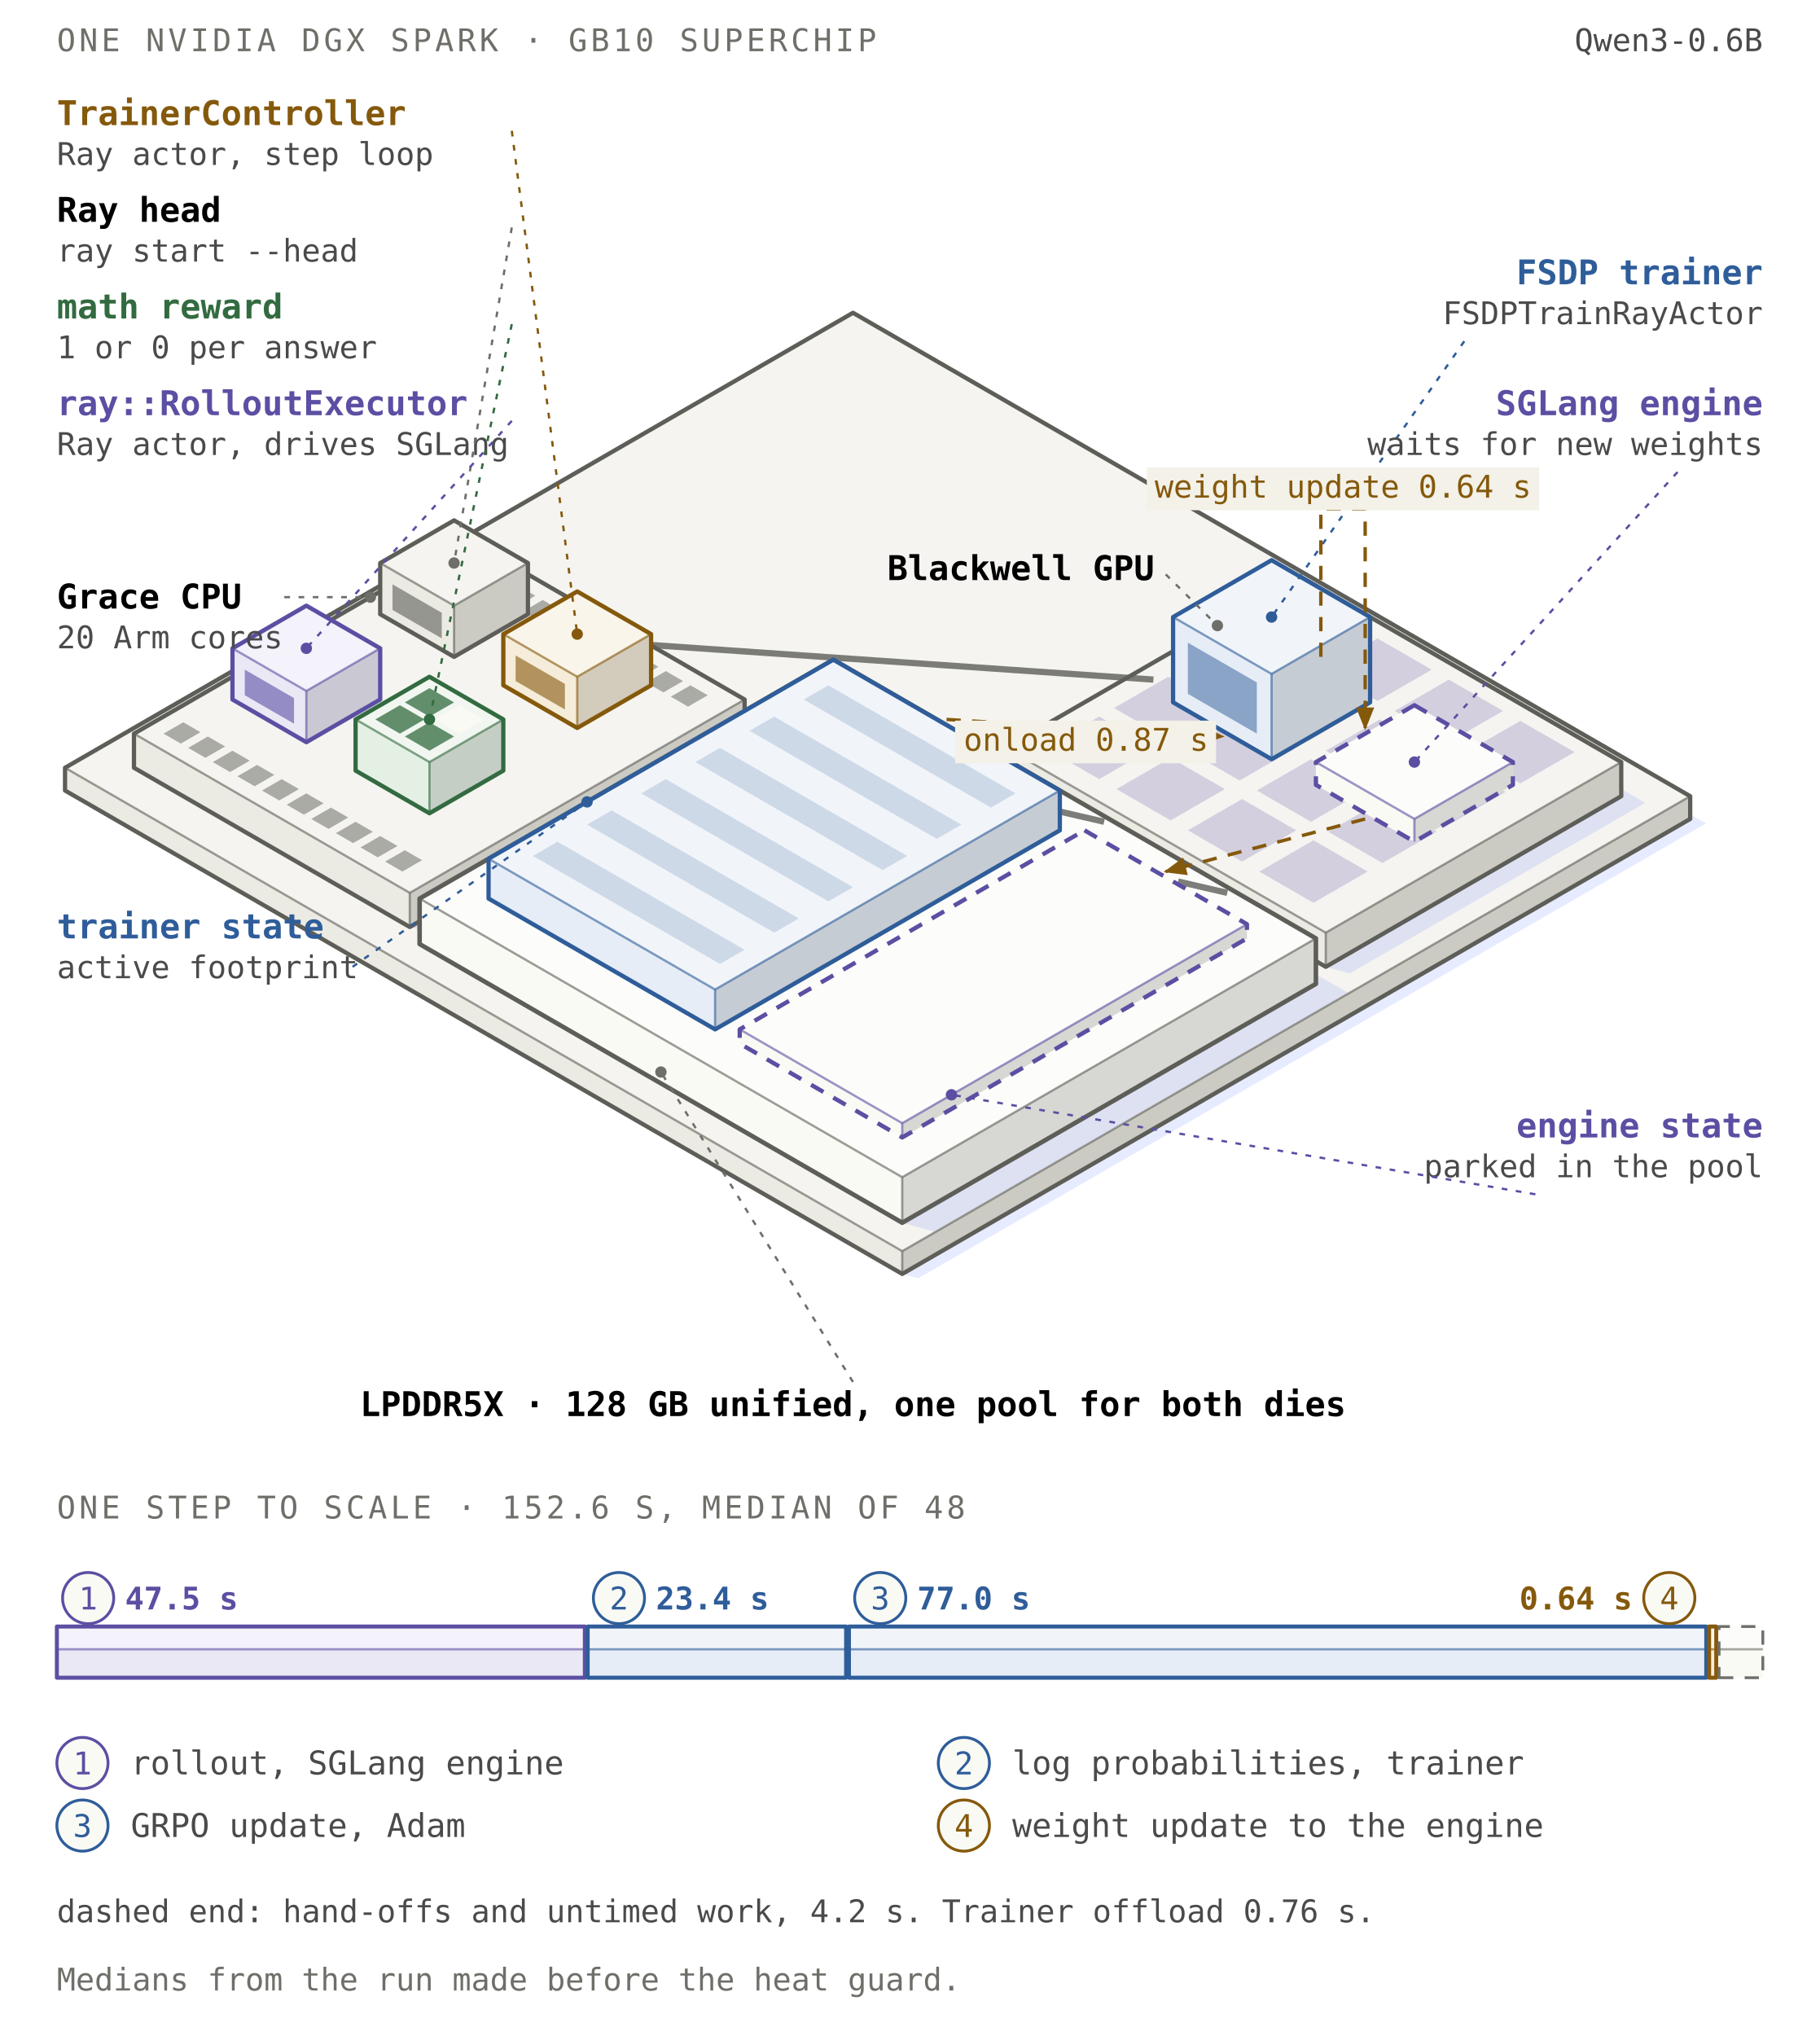
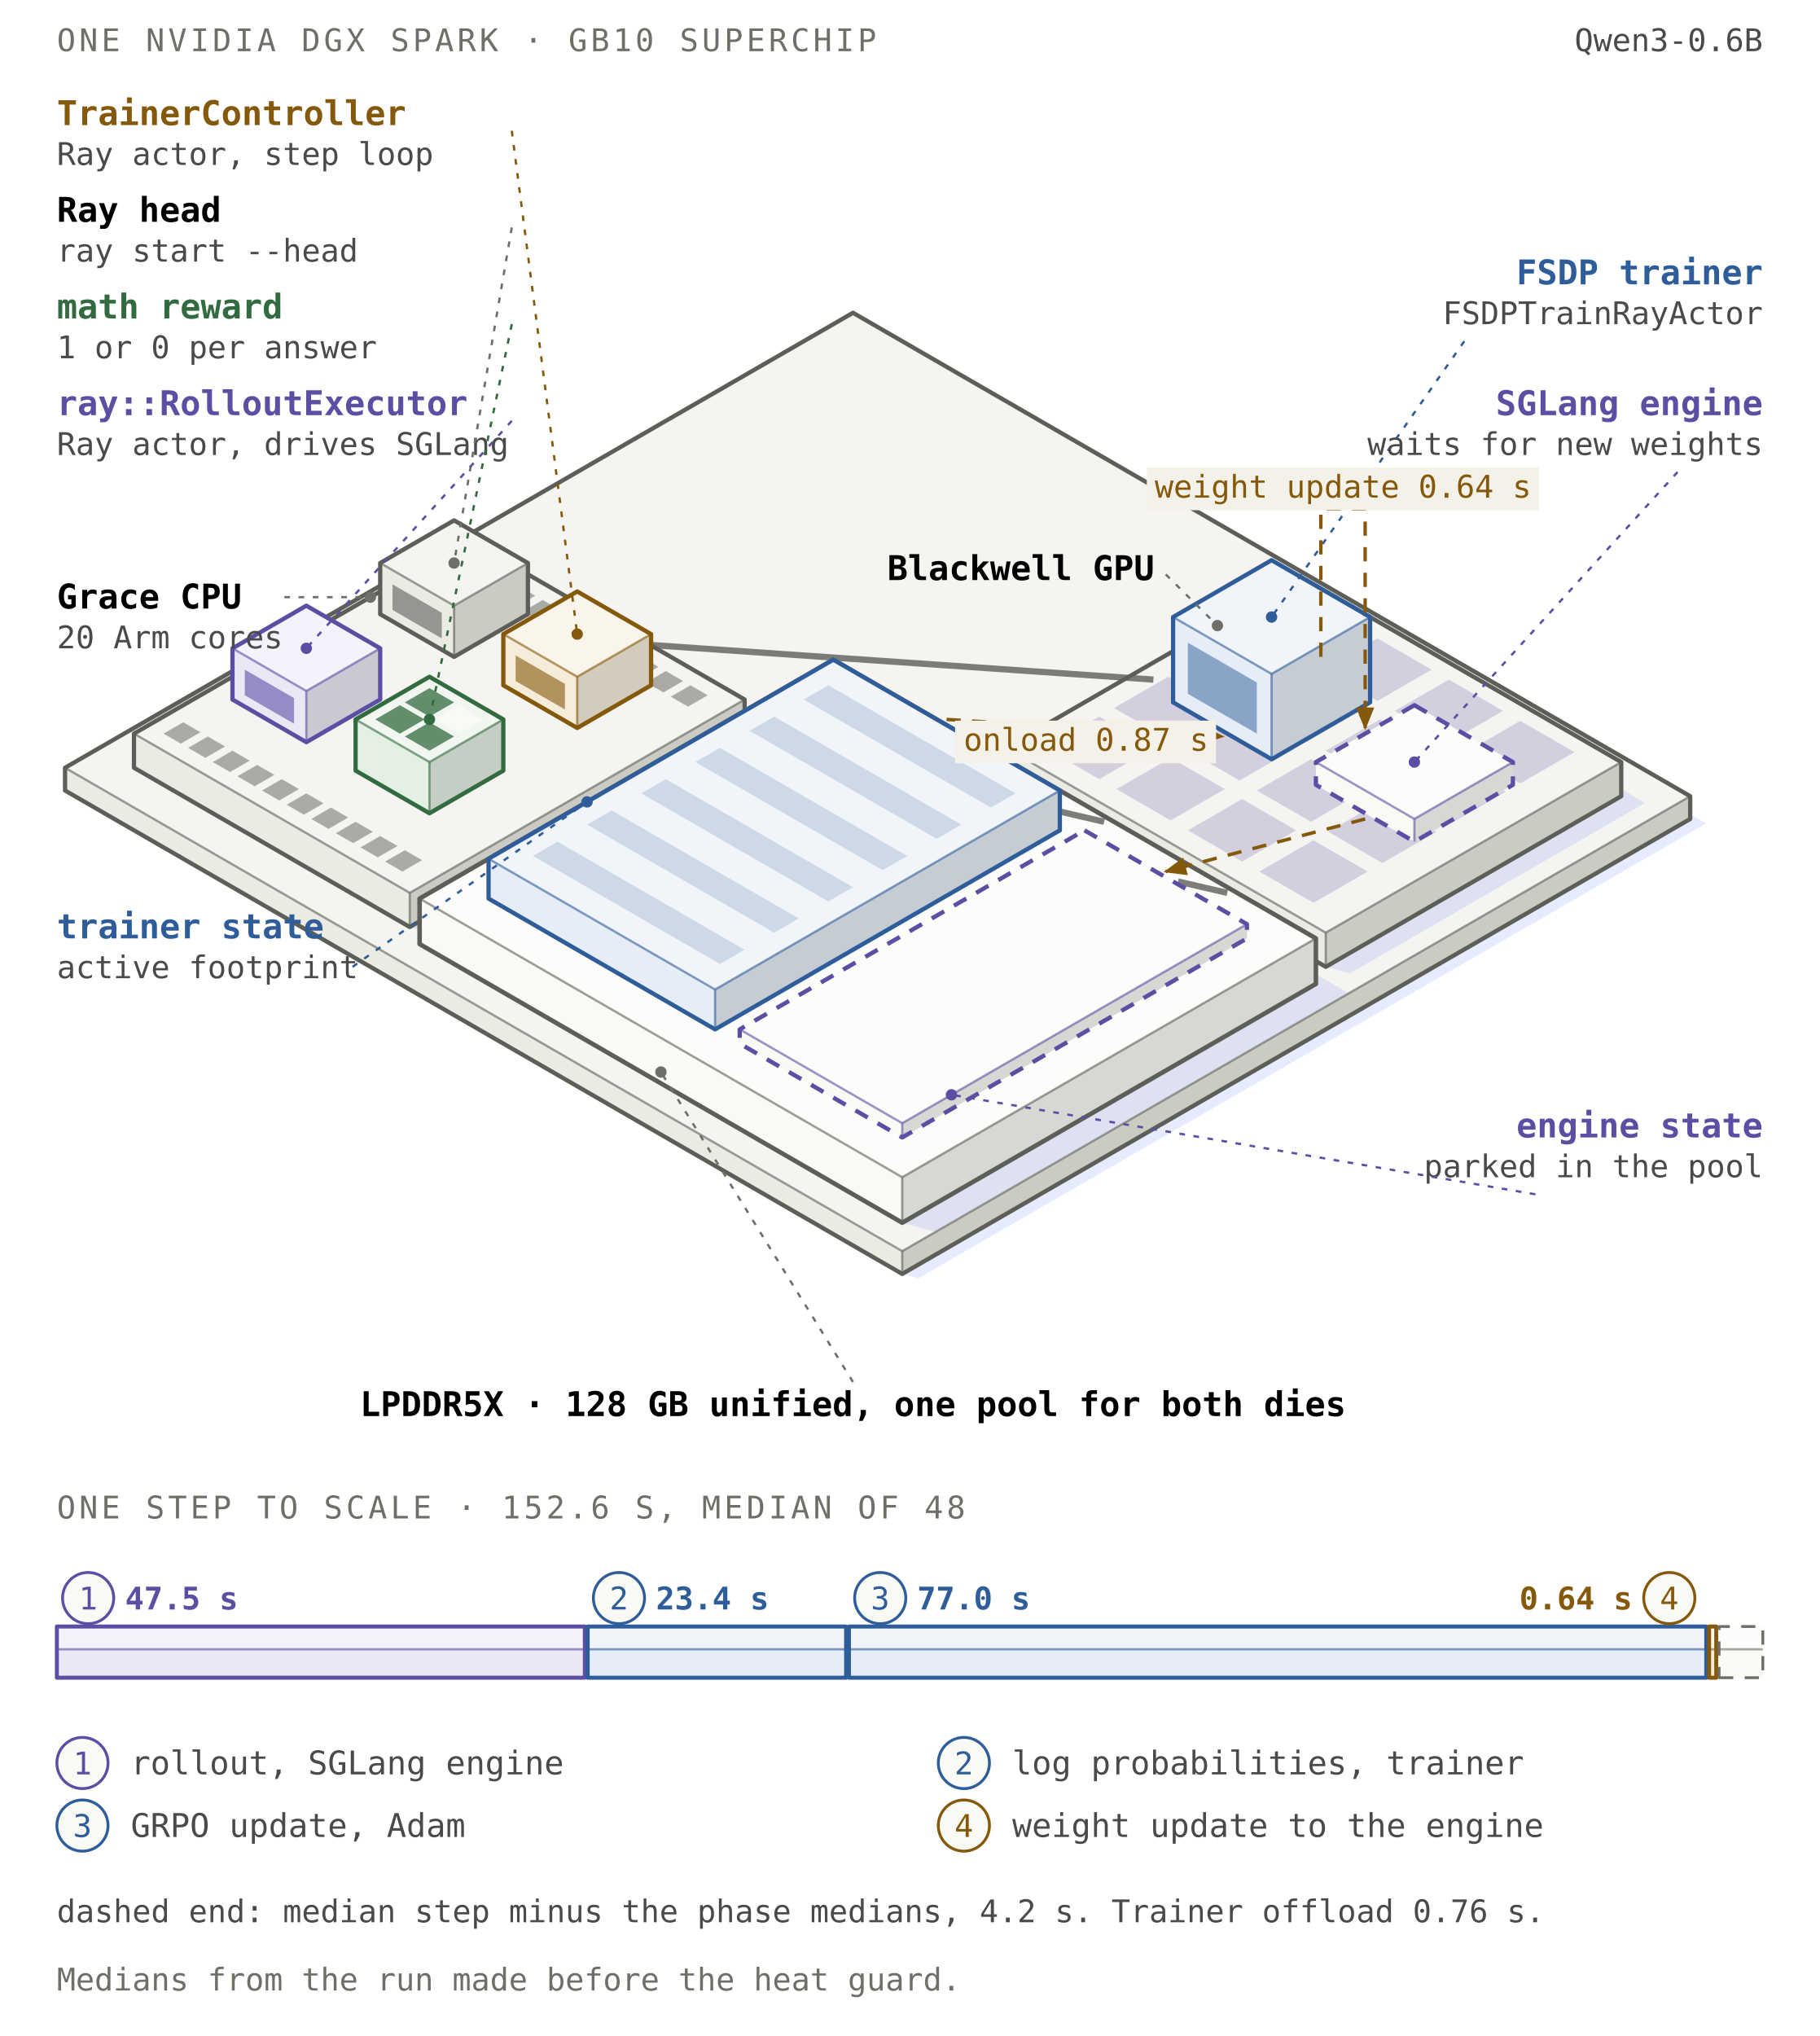
<svg xmlns="http://www.w3.org/2000/svg" viewBox="0 0 640 716" role="img" aria-labelledby="plate-miles-loop-title plate-miles-loop-desc" font-family="JetBrains Mono, ui-monospace, monospace">
  <defs>
    <marker id="plate-miles-loop-head-amber" viewBox="0 0 10 10" refX="9" refY="5" markerWidth="8" markerHeight="8" markerUnits="userSpaceOnUse" orient="auto-start-reverse">
      <path d="M0 1 L10 5 L0 9 z" fill="var(--m-amber-ink, #85590c)" />
    </marker>
  </defs>
  <text x="20" y="18" font-size="11" letter-spacing="1.2" fill="var(--m-ink-mute, #6f6f6a)">ONE NVIDIA DGX SPARK · GB10 SUPERCHIP</text>
  <text x="620" y="18" font-size="11" text-anchor="end" fill="var(--m-ink-soft, #4a4a4a)">Qwen3-0.6B</text>
  <polygon points="22.87,278 300,118 305.61,119.56 600.06,289.56 322.93,449.56 317.32,448" fill="var(--m-accent, #3553ff)" fill-opacity="0.12" />
  <polygon points="300,110 594.45,280 594.45,288 317.32,448 22.87,278 22.87,270" fill="var(--m-panel, #f3f1e8)" />
  <polygon points="300,110 594.45,280 317.32,440 22.87,270" fill="var(--m-grey-fill, #ecebe3)" />
  <polygon points="300,110 594.45,280 317.32,440 22.87,270" fill="var(--m-shine, #ffffff)" fill-opacity="0.45" />
  <polygon points="22.87,278 317.32,448 317.32,440 22.87,270" fill="var(--m-grey-fill, #ecebe3)" />
  <polygon points="594.45,288 317.32,448 317.32,440 594.45,280" fill="var(--m-grey-fill, #ecebe3)" />
  <polygon points="594.45,288 317.32,448 317.32,440 594.45,280" fill="var(--m-shade, #1a1a1a)" fill-opacity="0.16" />
  <polyline points="317.32,440 594.45,280" fill="none" stroke="var(--m-grey-ink, #5e5e59)" stroke-width="0.8" stroke-opacity="0.6" />
  <polyline points="317.32,440 22.87,270" fill="none" stroke="var(--m-grey-ink, #5e5e59)" stroke-width="0.8" stroke-opacity="0.6" />
  <polyline points="317.32,440 317.32,448" fill="none" stroke="var(--m-grey-ink, #5e5e59)" stroke-width="0.8" stroke-opacity="0.6" />
  <polygon points="300,110 594.45,280 594.45,288 317.32,448 22.87,278 22.87,270" fill="none" stroke="var(--m-grey-ink, #5e5e59)" stroke-width="1.5" stroke-linejoin="round" />
  <polygon points="47.12,270 164.9,202 173.32,204.34 270.31,260.34 152.53,328.34 144.12,326" fill="var(--m-accent, #3553ff)" fill-opacity="0.12" />
  <polygon points="164.9,190 261.89,246 261.89,258 144.12,326 47.12,270 47.12,258" fill="var(--m-panel, #f3f1e8)" />
  <polygon points="164.9,190 261.89,246 144.12,314 47.12,258" fill="var(--m-grey-fill, #ecebe3)" />
  <polygon points="164.9,190 261.89,246 144.12,314 47.12,258" fill="var(--m-shine, #ffffff)" fill-opacity="0.45" />
  <polygon points="47.12,270 144.12,326 144.12,314 47.12,258" fill="var(--m-grey-fill, #ecebe3)" />
  <polygon points="261.89,258 144.12,326 144.12,314 261.89,246" fill="var(--m-grey-fill, #ecebe3)" />
  <polygon points="261.89,258 144.12,326 144.12,314 261.89,246" fill="var(--m-shade, #1a1a1a)" fill-opacity="0.16" />
  <polyline points="144.12,314 261.89,246" fill="none" stroke="var(--m-grey-ink, #5e5e59)" stroke-width="0.8" stroke-opacity="0.6" />
  <polyline points="144.12,314 47.12,258" fill="none" stroke="var(--m-grey-ink, #5e5e59)" stroke-width="0.8" stroke-opacity="0.6" />
  <polyline points="144.12,314 144.12,326" fill="none" stroke="var(--m-grey-ink, #5e5e59)" stroke-width="0.8" stroke-opacity="0.6" />
  <polygon points="164.9,190 261.89,246 261.89,258 144.12,326 47.12,270 47.12,258" fill="none" stroke="var(--m-grey-ink, #5e5e59)" stroke-width="1.5" stroke-linejoin="round" />
  <polygon points="164.9,196 170.96,199.5 164.03,203.5 157.97,200" fill="var(--m-ink-mute, #6f6f6a)" fill-opacity="0.55" />
  <polygon points="173.56,201 179.62,204.5 172.69,208.5 166.63,205" fill="var(--m-ink-mute, #6f6f6a)" fill-opacity="0.55" />
  <polygon points="182.22,206 188.28,209.5 181.35,213.5 175.29,210" fill="var(--m-ink-mute, #6f6f6a)" fill-opacity="0.55" />
  <polygon points="190.88,211 196.94,214.5 190.01,218.5 183.95,215" fill="var(--m-ink-mute, #6f6f6a)" fill-opacity="0.55" />
  <polygon points="199.54,216 205.6,219.5 198.68,223.5 192.61,220" fill="var(--m-ink-mute, #6f6f6a)" fill-opacity="0.55" />
  <polygon points="208.2,221 214.26,224.5 207.34,228.5 201.27,225" fill="var(--m-ink-mute, #6f6f6a)" fill-opacity="0.55" />
  <polygon points="216.86,226 222.92,229.5 216,233.5 209.93,230" fill="var(--m-ink-mute, #6f6f6a)" fill-opacity="0.55" />
  <polygon points="225.52,231 231.58,234.5 224.66,238.5 218.59,235" fill="var(--m-ink-mute, #6f6f6a)" fill-opacity="0.55" />
  <polygon points="234.18,236 240.24,239.5 233.32,243.5 227.25,240" fill="var(--m-ink-mute, #6f6f6a)" fill-opacity="0.55" />
  <polygon points="242.84,241 248.9,244.5 241.98,248.5 235.91,245" fill="var(--m-ink-mute, #6f6f6a)" fill-opacity="0.55" />
  <polygon points="64.44,254 70.5,257.5 63.58,261.5 57.51,258" fill="var(--m-ink-mute, #6f6f6a)" fill-opacity="0.55" />
  <polygon points="73.1,259 79.16,262.5 72.24,266.5 66.17,263" fill="var(--m-ink-mute, #6f6f6a)" fill-opacity="0.55" />
  <polygon points="81.76,264 87.82,267.5 80.9,271.5 74.83,268" fill="var(--m-ink-mute, #6f6f6a)" fill-opacity="0.55" />
  <polygon points="90.42,269 96.48,272.5 89.56,276.5 83.49,273" fill="var(--m-ink-mute, #6f6f6a)" fill-opacity="0.55" />
  <polygon points="99.08,274 105.14,277.5 98.22,281.5 92.15,278" fill="var(--m-ink-mute, #6f6f6a)" fill-opacity="0.55" />
  <polygon points="107.74,279 113.8,282.5 106.88,286.5 100.81,283" fill="var(--m-ink-mute, #6f6f6a)" fill-opacity="0.55" />
  <polygon points="116.4,284 122.46,287.5 115.54,291.5 109.47,288" fill="var(--m-ink-mute, #6f6f6a)" fill-opacity="0.55" />
  <polygon points="125.06,289 131.13,292.5 124.2,296.5 118.13,293" fill="var(--m-ink-mute, #6f6f6a)" fill-opacity="0.55" />
  <polygon points="133.72,294 139.79,297.5 132.86,301.5 126.79,298" fill="var(--m-ink-mute, #6f6f6a)" fill-opacity="0.55" />
  <polygon points="142.38,299 148.45,302.5 141.52,306.5 135.46,303" fill="var(--m-ink-mute, #6f6f6a)" fill-opacity="0.55" />
  <polygon points="353.69,275 457.62,215 466.03,217.34 578.62,282.34 474.69,342.34 466.28,340" fill="var(--m-accent, #3553ff)" fill-opacity="0.12" />
  <polygon points="457.62,203 570.2,268 570.2,280 466.28,340 353.69,275 353.69,263" fill="var(--m-panel, #f3f1e8)" />
  <polygon points="457.62,203 570.2,268 466.28,328 353.69,263" fill="var(--m-grey-fill, #ecebe3)" />
  <polygon points="457.62,203 570.2,268 466.28,328 353.69,263" fill="var(--m-shine, #ffffff)" fill-opacity="0.45" />
  <polygon points="353.69,275 466.28,340 466.28,328 353.69,263" fill="var(--m-grey-fill, #ecebe3)" />
  <polygon points="570.2,280 466.28,340 466.28,328 570.2,268" fill="var(--m-grey-fill, #ecebe3)" />
  <polygon points="570.2,280 466.28,340 466.28,328 570.2,268" fill="var(--m-shade, #1a1a1a)" fill-opacity="0.16" />
  <polyline points="466.28,328 570.2,268" fill="none" stroke="var(--m-grey-ink, #5e5e59)" stroke-width="0.8" stroke-opacity="0.6" />
  <polyline points="466.28,328 353.69,263" fill="none" stroke="var(--m-grey-ink, #5e5e59)" stroke-width="0.8" stroke-opacity="0.6" />
  <polyline points="466.28,328 466.28,340" fill="none" stroke="var(--m-grey-ink, #5e5e59)" stroke-width="0.8" stroke-opacity="0.6" />
  <polygon points="457.62,203 570.2,268 570.2,280 466.28,340 353.69,275 353.69,263" fill="none" stroke="var(--m-grey-ink, #5e5e59)" stroke-width="1.5" stroke-linejoin="round" />
  <polygon points="459.35,210 478.4,221 459.35,232 440.3,221" fill="var(--m-violet-ink, #5b4fa3)" fill-opacity="0.22" />
  <polygon points="484.46,224.5 503.52,235.5 484.46,246.5 465.41,235.5" fill="var(--m-violet-ink, #5b4fa3)" fill-opacity="0.22" />
  <polygon points="509.58,239 528.63,250 509.58,261 490.53,250" fill="var(--m-violet-ink, #5b4fa3)" fill-opacity="0.22" />
  <polygon points="534.69,253.5 553.75,264.5 534.69,275.5 515.64,264.5" fill="var(--m-violet-ink, #5b4fa3)" fill-opacity="0.22" />
  <polygon points="435.1,224 454.15,235 435.1,246 416.05,235" fill="var(--m-violet-ink, #5b4fa3)" fill-opacity="0.22" />
  <polygon points="460.21,238.5 479.27,249.5 460.21,260.5 441.16,249.5" fill="var(--m-violet-ink, #5b4fa3)" fill-opacity="0.22" />
  <polygon points="485.33,253 504.38,264 485.33,275 466.28,264" fill="var(--m-violet-ink, #5b4fa3)" fill-opacity="0.22" />
  <polygon points="510.44,267.5 529.5,278.5 510.44,289.5 491.39,278.5" fill="var(--m-violet-ink, #5b4fa3)" fill-opacity="0.22" />
  <polygon points="410.85,238 429.9,249 410.85,260 391.8,249" fill="var(--m-violet-ink, #5b4fa3)" fill-opacity="0.22" />
  <polygon points="435.97,252.5 455.02,263.5 435.97,274.5 416.91,263.5" fill="var(--m-violet-ink, #5b4fa3)" fill-opacity="0.22" />
  <polygon points="461.08,267 480.13,278 461.08,289 442.03,278" fill="var(--m-violet-ink, #5b4fa3)" fill-opacity="0.22" />
  <polygon points="486.2,281.5 505.25,292.5 486.2,303.5 467.14,292.5" fill="var(--m-violet-ink, #5b4fa3)" fill-opacity="0.22" />
  <polygon points="386.6,252 405.66,263 386.6,274 367.55,263" fill="var(--m-violet-ink, #5b4fa3)" fill-opacity="0.22" />
  <polygon points="411.72,266.5 430.77,277.5 411.72,288.5 392.66,277.5" fill="var(--m-violet-ink, #5b4fa3)" fill-opacity="0.22" />
  <polygon points="436.83,281 455.88,292 436.83,303 417.78,292" fill="var(--m-violet-ink, #5b4fa3)" fill-opacity="0.22" />
  <polygon points="461.95,295.5 481,306.5 461.95,317.5 442.89,306.5" fill="var(--m-violet-ink, #5b4fa3)" fill-opacity="0.22" />
  <polygon points="147.58,332 293.07,248 304.3,251.12 474.04,349.12 328.54,433.12 317.32,430" fill="var(--m-accent, #3553ff)" fill-opacity="0.12" />
  <polygon points="293.07,232 462.81,330 462.81,346 317.32,430 147.58,332 147.58,316" fill="var(--m-panel, #f3f1e8)" />
  <polygon points="293.07,232 462.81,330 317.32,414 147.58,316" fill="var(--m-paper, #fafaf5)" />
  <polygon points="293.07,232 462.81,330 317.32,414 147.58,316" fill="var(--m-shine, #ffffff)" fill-opacity="0.45" />
  <polygon points="147.58,332 317.32,430 317.32,414 147.58,316" fill="var(--m-paper, #fafaf5)" />
  <polygon points="462.81,346 317.32,430 317.32,414 462.81,330" fill="var(--m-paper, #fafaf5)" />
  <polygon points="462.81,346 317.32,430 317.32,414 462.81,330" fill="var(--m-shade, #1a1a1a)" fill-opacity="0.16" />
  <polyline points="317.32,414 462.81,330" fill="none" stroke="var(--m-grey-ink, #5e5e59)" stroke-width="0.8" stroke-opacity="0.6" />
  <polyline points="317.32,414 147.58,316" fill="none" stroke="var(--m-grey-ink, #5e5e59)" stroke-width="0.8" stroke-opacity="0.6" />
  <polyline points="317.32,414 317.32,430" fill="none" stroke="var(--m-grey-ink, #5e5e59)" stroke-width="0.8" stroke-opacity="0.6" />
  <polygon points="293.07,232 462.81,330 462.81,346 317.32,430 147.58,332 147.58,316" fill="none" stroke="var(--m-grey-ink, #5e5e59)" stroke-width="1.6" stroke-linejoin="round" />
  <line x1="227.25" y1="272" x2="275.75" y2="250" stroke="var(--m-grey-ink, #5e5e59)" stroke-width="2.2" stroke-opacity="0.8" />
  <line x1="192.61" y1="292" x2="241.11" y2="270" stroke="var(--m-grey-ink, #5e5e59)" stroke-width="2.2" stroke-opacity="0.8" />
  <line x1="388.33" y1="289" x2="371.01" y2="285" stroke="var(--m-grey-ink, #5e5e59)" stroke-width="2.2" stroke-opacity="0.8" />
  <line x1="431.64" y1="314" x2="414.32" y2="310" stroke="var(--m-grey-ink, #5e5e59)" stroke-width="2.2" stroke-opacity="0.8" />
  <line x1="216.86" y1="226" x2="405.66" y2="239" stroke="var(--m-grey-ink, #5e5e59)" stroke-width="2.2" stroke-opacity="0.8" />
  <polygon points="159.7,183 185.68,198 185.68,216 159.7,231 133.72,216 133.72,198" fill="var(--m-panel, #f3f1e8)" />
  <polygon points="159.7,183 185.68,198 159.7,213 133.72,198" fill="var(--m-grey-fill, #ecebe3)" />
  <polygon points="159.7,183 185.68,198 159.7,213 133.72,198" fill="var(--m-shine, #ffffff)" fill-opacity="0.45" />
  <polygon points="133.72,216 159.7,231 159.7,213 133.72,198" fill="var(--m-grey-fill, #ecebe3)" />
  <polygon points="185.68,216 159.7,231 159.7,213 185.68,198" fill="var(--m-grey-fill, #ecebe3)" />
  <polygon points="185.68,216 159.7,231 159.7,213 185.68,198" fill="var(--m-shade, #1a1a1a)" fill-opacity="0.16" />
  <polyline points="159.7,213 185.68,198" fill="none" stroke="var(--m-grey-ink, #5e5e59)" stroke-width="0.8" stroke-opacity="0.6" />
  <polyline points="159.7,213 133.72,198" fill="none" stroke="var(--m-grey-ink, #5e5e59)" stroke-width="0.8" stroke-opacity="0.6" />
  <polyline points="159.7,213 159.7,231" fill="none" stroke="var(--m-grey-ink, #5e5e59)" stroke-width="0.8" stroke-opacity="0.6" />
  <polygon points="159.7,183 185.68,198 185.68,216 159.7,231 133.72,216 133.72,198" fill="none" stroke="var(--m-grey-ink, #5e5e59)" stroke-width="1.5" stroke-linejoin="round" />
  <polygon points="138.05,214.5 155.37,224.5 155.37,215.5 138.05,205.5" fill="var(--m-grey-ink, #5e5e59)" fill-opacity="0.6" />
  <polygon points="203.01,208 228.99,223 228.99,241 203.01,256 177.02,241 177.02,223" fill="var(--m-panel, #f3f1e8)" />
  <polygon points="203.01,208 228.99,223 203.01,238 177.02,223" fill="var(--m-amber-fill, #f5ecd9)" />
  <polygon points="203.01,208 228.99,223 203.01,238 177.02,223" fill="var(--m-shine, #ffffff)" fill-opacity="0.45" />
  <polygon points="177.02,241 203.01,256 203.01,238 177.02,223" fill="var(--m-amber-fill, #f5ecd9)" />
  <polygon points="228.99,241 203.01,256 203.01,238 228.99,223" fill="var(--m-amber-fill, #f5ecd9)" />
  <polygon points="228.99,241 203.01,256 203.01,238 228.99,223" fill="var(--m-shade, #1a1a1a)" fill-opacity="0.16" />
  <polyline points="203.01,238 228.99,223" fill="none" stroke="var(--m-amber-ink, #85590c)" stroke-width="0.8" stroke-opacity="0.6" />
  <polyline points="203.01,238 177.02,223" fill="none" stroke="var(--m-amber-ink, #85590c)" stroke-width="0.8" stroke-opacity="0.6" />
  <polyline points="203.01,238 203.01,256" fill="none" stroke="var(--m-amber-ink, #85590c)" stroke-width="0.8" stroke-opacity="0.6" />
  <polygon points="203.01,208 228.99,223 228.99,241 203.01,256 177.02,241 177.02,223" fill="none" stroke="var(--m-amber-ink, #85590c)" stroke-width="1.5" stroke-linejoin="round" />
  <polygon points="181.35,239.5 198.68,249.5 198.68,240.5 181.35,230.5" fill="var(--m-amber-ink, #85590c)" fill-opacity="0.6" />
  <polygon points="107.74,213 133.72,228 133.72,246 107.74,261 81.76,246 81.76,228" fill="var(--m-panel, #f3f1e8)" />
  <polygon points="107.74,213 133.72,228 107.74,243 81.76,228" fill="var(--m-violet-fill, #ebe8f5)" />
  <polygon points="107.74,213 133.72,228 107.74,243 81.76,228" fill="var(--m-shine, #ffffff)" fill-opacity="0.45" />
  <polygon points="81.76,246 107.74,261 107.74,243 81.76,228" fill="var(--m-violet-fill, #ebe8f5)" />
  <polygon points="133.72,246 107.74,261 107.74,243 133.72,228" fill="var(--m-violet-fill, #ebe8f5)" />
  <polygon points="133.72,246 107.74,261 107.74,243 133.72,228" fill="var(--m-shade, #1a1a1a)" fill-opacity="0.16" />
  <polyline points="107.74,243 133.72,228" fill="none" stroke="var(--m-violet-ink, #5b4fa3)" stroke-width="0.8" stroke-opacity="0.6" />
  <polyline points="107.74,243 81.76,228" fill="none" stroke="var(--m-violet-ink, #5b4fa3)" stroke-width="0.8" stroke-opacity="0.6" />
  <polyline points="107.74,243 107.74,261" fill="none" stroke="var(--m-violet-ink, #5b4fa3)" stroke-width="0.8" stroke-opacity="0.6" />
  <polygon points="107.74,213 133.72,228 133.72,246 107.74,261 81.76,246 81.76,228" fill="none" stroke="var(--m-violet-ink, #5b4fa3)" stroke-width="1.5" stroke-linejoin="round" />
  <polygon points="86.09,244.5 103.41,254.5 103.41,245.5 86.09,235.5" fill="var(--m-violet-ink, #5b4fa3)" fill-opacity="0.6" />
  <polygon points="151.04,238 177.02,253 177.02,271 151.04,286 125.06,271 125.06,253" fill="var(--m-panel, #f3f1e8)" />
  <polygon points="151.04,238 177.02,253 151.04,268 125.06,253" fill="var(--m-green-fill, #e5f0e4)" />
  <polygon points="151.04,238 177.02,253 151.04,268 125.06,253" fill="var(--m-shine, #ffffff)" fill-opacity="0.45" />
  <polygon points="125.06,271 151.04,286 151.04,268 125.06,253" fill="var(--m-green-fill, #e5f0e4)" />
  <polygon points="177.02,271 151.04,286 151.04,268 177.02,253" fill="var(--m-green-fill, #e5f0e4)" />
  <polygon points="177.02,271 151.04,286 151.04,268 177.02,253" fill="var(--m-shade, #1a1a1a)" fill-opacity="0.16" />
  <polyline points="151.04,268 177.02,253" fill="none" stroke="var(--m-green-ink, #336b40)" stroke-width="0.8" stroke-opacity="0.6" />
  <polyline points="151.04,268 125.06,253" fill="none" stroke="var(--m-green-ink, #336b40)" stroke-width="0.8" stroke-opacity="0.6" />
  <polyline points="151.04,268 151.04,286" fill="none" stroke="var(--m-green-ink, #336b40)" stroke-width="0.8" stroke-opacity="0.6" />
  <polygon points="151.04,238 177.02,253 177.02,271 151.04,286 125.06,271 125.06,253" fill="none" stroke="var(--m-green-ink, #336b40)" stroke-width="1.5" stroke-linejoin="round" />
  <polygon points="151.04,242 159.7,247 151.04,252 142.38,247" fill="var(--m-green-ink, #336b40)" fill-opacity="0.75" />
  <polygon points="161.44,248 170.1,253 161.44,258 152.78,253" fill="var(--m-paper, #fafaf5)" fill-opacity="0.95" />
  <polygon points="140.65,248 149.31,253 140.65,258 131.99,253" fill="var(--m-green-ink, #336b40)" fill-opacity="0.75" />
  <polygon points="151.04,254 159.7,259 151.04,264 142.38,259" fill="var(--m-green-ink, #336b40)" fill-opacity="0.75" />
  <text x="20" y="44" font-size="12" font-weight="700" fill="var(--m-amber-ink, #85590c)">TrainerController</text>
  <text x="20" y="58" font-size="11" class="m-serif" fill="var(--m-ink-soft, #4a4a4a)">Ray actor, step loop</text>
  <text x="20" y="78" font-size="12" font-weight="700">Ray head</text>
  <text x="20" y="92" font-size="11" class="m-serif" fill="var(--m-ink-soft, #4a4a4a)">ray start --head</text>
  <text x="20" y="112" font-size="12" font-weight="700" fill="var(--m-green-ink, #336b40)">math reward</text>
  <text x="20" y="126" font-size="11" class="m-serif" fill="var(--m-ink-soft, #4a4a4a)">1 or 0 per answer</text>
  <text x="20" y="146" font-size="12" font-weight="700" fill="var(--m-violet-ink, #5b4fa3)">ray::RolloutExecutor</text>
  <text x="20" y="160" font-size="11" class="m-serif" fill="var(--m-ink-soft, #4a4a4a)">Ray actor, drives SGLang</text>
  <polyline points="180,46 203.01,223" fill="none" stroke="var(--m-amber-ink, #85590c)" stroke-width="0.8" stroke-dasharray="2 3" />
  <circle cx="203.01" cy="223" r="2" fill="var(--m-amber-ink, #85590c)" />
  <polyline points="180,80 159.7,198" fill="none" stroke="var(--m-ink-mute, #6f6f6a)" stroke-width="0.8" stroke-dasharray="2 3" />
  <circle cx="159.7" cy="198" r="2" fill="var(--m-ink-mute, #6f6f6a)" />
  <polyline points="180,114 151.04,253" fill="none" stroke="var(--m-green-ink, #336b40)" stroke-width="0.8" stroke-dasharray="2 3" />
  <circle cx="151.04" cy="253" r="2" fill="var(--m-green-ink, #336b40)" />
  <polyline points="180,148 107.74,228" fill="none" stroke="var(--m-violet-ink, #5b4fa3)" stroke-width="0.8" stroke-dasharray="2 3" />
  <circle cx="107.74" cy="228" r="2" fill="var(--m-violet-ink, #5b4fa3)" />
  <polygon points="447.22,197 481.87,217 481.87,247 447.22,267 412.58,247 412.58,217" fill="var(--m-panel, #f3f1e8)" />
  <polygon points="447.22,197 481.87,217 447.22,237 412.58,217" fill="var(--m-blue-fill, #e6edf6)" />
  <polygon points="447.22,197 481.87,217 447.22,237 412.58,217" fill="var(--m-shine, #ffffff)" fill-opacity="0.45" />
  <polygon points="412.58,247 447.22,267 447.22,237 412.58,217" fill="var(--m-blue-fill, #e6edf6)" />
  <polygon points="481.87,247 447.22,267 447.22,237 481.87,217" fill="var(--m-blue-fill, #e6edf6)" />
  <polygon points="481.87,247 447.22,267 447.22,237 481.87,217" fill="var(--m-shade, #1a1a1a)" fill-opacity="0.16" />
  <polyline points="447.22,237 481.87,217" fill="none" stroke="var(--m-blue-ink, #2f5d9a)" stroke-width="0.8" stroke-opacity="0.6" />
  <polyline points="447.22,237 412.58,217" fill="none" stroke="var(--m-blue-ink, #2f5d9a)" stroke-width="0.8" stroke-opacity="0.6" />
  <polyline points="447.22,237 447.22,267" fill="none" stroke="var(--m-blue-ink, #2f5d9a)" stroke-width="0.8" stroke-opacity="0.6" />
  <polygon points="447.22,197 481.87,217 481.87,247 447.22,267 412.58,247 412.58,217" fill="none" stroke="var(--m-blue-ink, #2f5d9a)" stroke-width="1.5" stroke-linejoin="round" />
  <polygon points="417.78,244 442.03,258 442.03,240 417.78,226" fill="var(--m-blue-ink, #2f5d9a)" fill-opacity="0.5" />
  <polygon points="497.45,248 532.09,268 532.09,276 497.45,296 462.81,276 462.81,268" fill="var(--m-panel, #f3f1e8)" />
  <polygon points="497.45,248 532.09,268 497.45,288 462.81,268" fill="var(--m-paper, #fafaf5)" />
  <polygon points="497.45,248 532.09,268 497.45,288 462.81,268" fill="var(--m-shine, #ffffff)" fill-opacity="0.45" />
  <polygon points="462.81,276 497.45,296 497.45,288 462.81,268" fill="var(--m-paper, #fafaf5)" />
  <polygon points="532.09,276 497.45,296 497.45,288 532.09,268" fill="var(--m-paper, #fafaf5)" />
  <polygon points="532.09,276 497.45,296 497.45,288 532.09,268" fill="var(--m-shade, #1a1a1a)" fill-opacity="0.16" />
  <polyline points="497.45,288 532.09,268" fill="none" stroke="var(--m-violet-ink, #5b4fa3)" stroke-width="0.8" stroke-opacity="0.6" />
  <polyline points="497.45,288 462.81,268" fill="none" stroke="var(--m-violet-ink, #5b4fa3)" stroke-width="0.8" stroke-opacity="0.6" />
  <polyline points="497.45,288 497.45,296" fill="none" stroke="var(--m-violet-ink, #5b4fa3)" stroke-width="0.8" stroke-opacity="0.6" />
  <polygon points="497.45,248 532.09,268 532.09,276 497.45,296 462.81,276 462.81,268" fill="none" stroke="var(--m-violet-ink, #5b4fa3)" stroke-width="1.5" stroke-linejoin="round" stroke-dasharray="5 4" />
  <polygon points="293.07,232 372.75,278 372.75,292 251.5,362 171.83,316 171.83,302" fill="var(--m-panel, #f3f1e8)" />
  <polygon points="293.07,232 372.75,278 251.5,348 171.83,302" fill="var(--m-blue-fill, #e6edf6)" />
  <polygon points="293.07,232 372.75,278 251.5,348 171.83,302" fill="var(--m-shine, #ffffff)" fill-opacity="0.45" />
  <polygon points="171.83,316 251.5,362 251.5,348 171.83,302" fill="var(--m-blue-fill, #e6edf6)" />
  <polygon points="372.75,292 251.5,362 251.5,348 372.75,278" fill="var(--m-blue-fill, #e6edf6)" />
  <polygon points="372.75,292 251.5,362 251.5,348 372.75,278" fill="var(--m-shade, #1a1a1a)" fill-opacity="0.16" />
  <polyline points="251.5,348 372.75,278" fill="none" stroke="var(--m-blue-ink, #2f5d9a)" stroke-width="0.8" stroke-opacity="0.6" />
  <polyline points="251.5,348 171.83,302" fill="none" stroke="var(--m-blue-ink, #2f5d9a)" stroke-width="0.8" stroke-opacity="0.6" />
  <polyline points="251.5,348 251.5,362" fill="none" stroke="var(--m-blue-ink, #2f5d9a)" stroke-width="0.8" stroke-opacity="0.6" />
  <polygon points="293.07,232 372.75,278 372.75,292 251.5,362 171.83,316 171.83,302" fill="none" stroke="var(--m-blue-ink, #2f5d9a)" stroke-width="1.5" stroke-linejoin="round" />
  <polygon points="381.41,292 438.56,325 438.56,330 317.32,400 260.16,367 260.16,362" fill="var(--m-panel, #f3f1e8)" />
  <polygon points="381.41,292 438.56,325 317.32,395 260.16,362" fill="var(--m-paper, #fafaf5)" />
  <polygon points="381.41,292 438.56,325 317.32,395 260.16,362" fill="var(--m-shine, #ffffff)" fill-opacity="0.45" />
  <polygon points="260.16,367 317.32,400 317.32,395 260.16,362" fill="var(--m-paper, #fafaf5)" />
  <polygon points="438.56,330 317.32,400 317.32,395 438.56,325" fill="var(--m-paper, #fafaf5)" />
  <polygon points="438.56,330 317.32,400 317.32,395 438.56,325" fill="var(--m-shade, #1a1a1a)" fill-opacity="0.16" />
  <polyline points="317.32,395 438.56,325" fill="none" stroke="var(--m-violet-ink, #5b4fa3)" stroke-width="0.8" stroke-opacity="0.6" />
  <polyline points="317.32,395 260.16,362" fill="none" stroke="var(--m-violet-ink, #5b4fa3)" stroke-width="0.8" stroke-opacity="0.6" />
  <polyline points="317.32,395 317.32,400" fill="none" stroke="var(--m-violet-ink, #5b4fa3)" stroke-width="0.8" stroke-opacity="0.6" />
  <polygon points="381.41,292 438.56,325 438.56,330 317.32,400 260.16,367 260.16,362" fill="none" stroke="var(--m-violet-ink, #5b4fa3)" stroke-width="1.5" stroke-linejoin="round" stroke-dasharray="5 4" />
  <polygon points="291.34,241 357.16,279 348.5,284 282.68,246" fill="var(--m-blue-ink, #2f5d9a)" fill-opacity="0.18" />
  <polygon points="272.29,252 338.11,290 329.44,295 263.63,257" fill="var(--m-blue-ink, #2f5d9a)" fill-opacity="0.18" />
  <polygon points="253.23,263 319.05,301 310.39,306 244.57,268" fill="var(--m-blue-ink, #2f5d9a)" fill-opacity="0.18" />
  <polygon points="234.18,274 300,312 291.34,317 225.52,279" fill="var(--m-blue-ink, #2f5d9a)" fill-opacity="0.18" />
  <polygon points="215.13,285 280.95,323 272.29,328 206.47,290" fill="var(--m-blue-ink, #2f5d9a)" fill-opacity="0.18" />
  <polygon points="196.08,296 261.89,334 253.23,339 187.42,301" fill="var(--m-blue-ink, #2f5d9a)" fill-opacity="0.18" />
  <text x="406" y="204" font-size="12" text-anchor="end" font-weight="700">Blackwell GPU</text>
  <polyline points="410,202 428.17,220" fill="none" stroke="var(--m-ink-mute, #6f6f6a)" stroke-width="0.8" stroke-dasharray="2 3" />
  <circle cx="428.17" cy="220" r="2" fill="var(--m-ink-mute, #6f6f6a)" />
  <text x="620" y="100" font-size="12" text-anchor="end" font-weight="700" fill="var(--m-blue-ink, #2f5d9a)">FSDP trainer</text>
  <text x="620" y="114" font-size="11" text-anchor="end" class="m-serif" fill="var(--m-ink-soft, #4a4a4a)">FSDPTrainRayActor</text>
  <polyline points="515,120 447.22,217" fill="none" stroke="var(--m-blue-ink, #2f5d9a)" stroke-width="0.8" stroke-dasharray="2 3" />
  <circle cx="447.22" cy="217" r="2" fill="var(--m-blue-ink, #2f5d9a)" />
  <text x="620" y="146" font-size="12" text-anchor="end" font-weight="700" fill="var(--m-violet-ink, #5b4fa3)">SGLang engine</text>
  <text x="620" y="160" font-size="11" text-anchor="end" class="m-serif" fill="var(--m-ink-soft, #4a4a4a)">waits for new weights</text>
  <polyline points="590,166 497.45,268" fill="none" stroke="var(--m-violet-ink, #5b4fa3)" stroke-width="0.8" stroke-dasharray="2 3" />
  <circle cx="497.45" cy="268" r="2" fill="var(--m-violet-ink, #5b4fa3)" />
  <text x="20" y="214" font-size="12" font-weight="700">Grace CPU</text>
  <text x="20" y="228" font-size="11" class="m-serif" fill="var(--m-ink-soft, #4a4a4a)">20 Arm cores</text>
  <polyline points="100,210 130.26,210" fill="none" stroke="var(--m-ink-mute, #6f6f6a)" stroke-width="0.8" stroke-dasharray="2 3" />
  <circle cx="130.26" cy="210" r="2" fill="var(--m-ink-mute, #6f6f6a)" />
-   <g data-beat="1">
-     <animate attributeName="opacity" values="0;0;1" keyTimes="0;0;1" calcMode="spline" keySplines="0 0 1 1;0.23 1 0.32 1" dur="0.45s" begin="indefinite" fill="freeze" />
-     <animateTransform attributeName="transform" type="translate" values="0 4;0 4;0 0" keyTimes="0;0;1" calcMode="spline" keySplines="0 0 1 1;0.23 1 0.32 1" dur="0.45s" begin="indefinite" fill="freeze" />
+   <g data-beat="2">
+     <animate attributeName="opacity" values="0;0;1" keyTimes="0;0.571;1" calcMode="spline" keySplines="0 0 1 1;0.23 1 0.32 1" dur="1.05s" begin="indefinite" fill="freeze" />
+     <animateTransform attributeName="transform" type="translate" values="0 4;0 4;0 0" keyTimes="0;0.571;1" calcMode="spline" keySplines="0 0 1 1;0.23 1 0.32 1" dur="1.05s" begin="indefinite" fill="freeze" />
    <path d="M332.909 253 L429.904 259" fill="none" stroke="var(--m-amber-ink, #85590c)" stroke-width="1.2" stroke-dasharray="5 4" stroke-linejoin="round" marker-end="url(#plate-miles-loop-head-amber)" />
    <circle class="m-packet" r="3.5" fill="var(--m-amber-ink, #85590c)" opacity="0">
-       <animateMotion path="M332.909 253 L429.904 259" keyPoints="0;0;1;1" keyTimes="0;0;0.688;1" calcMode="linear" dur="0.8s" begin="indefinite" fill="freeze" />
-       <animate attributeName="opacity" values="0;0;1;1;0" keyTimes="0;0;0.1;0.688;1" dur="0.8s" begin="indefinite" fill="freeze" />
+       <animateMotion path="M332.909 253 L429.904 259" keyPoints="0;0;1;1" keyTimes="0;0.429;0.821;1" calcMode="linear" dur="1.4s" begin="indefinite" fill="freeze" />
+       <animate attributeName="opacity" values="0;0;1;1;0" keyTimes="0;0.429;0.486;0.821;1" dur="1.4s" begin="indefinite" fill="freeze" />
    </circle>
    <rect class="m-knock" x="335.91" y="253.42" width="91.8" height="15" fill="var(--m-panel, #f3f1e8)" />
    <text x="338.91" y="264" font-size="11" fill="var(--m-amber-ink, #85590c)">onload 0.87 s</text>
-   </g>
-   <g data-beat="2">
-     <animate attributeName="opacity" values="0;0;1" keyTimes="0;0.571;1" calcMode="spline" keySplines="0 0 1 1;0.23 1 0.32 1" dur="1.05s" begin="indefinite" fill="freeze" />
-     <animateTransform attributeName="transform" type="translate" values="0 4;0 4;0 0" keyTimes="0;0.571;1" calcMode="spline" keySplines="0 0 1 1;0.23 1 0.32 1" dur="1.05s" begin="indefinite" fill="freeze" />
    <path d="M480.133 288 L409.985 306.5" fill="none" stroke="var(--m-amber-ink, #85590c)" stroke-width="1.2" stroke-dasharray="5 4" stroke-linejoin="round" marker-end="url(#plate-miles-loop-head-amber)" />
    <circle class="m-packet" r="3.5" fill="var(--m-amber-ink, #85590c)" opacity="0">
      <animateMotion path="M480.133 288 L409.985 306.5" keyPoints="0;0;1;1" keyTimes="0;0.429;0.821;1" calcMode="linear" dur="1.4s" begin="indefinite" fill="freeze" />
      <animate attributeName="opacity" values="0;0;1;1;0" keyTimes="0;0.429;0.486;0.821;1" dur="1.4s" begin="indefinite" fill="freeze" />
    </circle>
  </g>
-   <g data-beat="3">
-     <animate attributeName="opacity" values="0;0;1" keyTimes="0;0.727;1" calcMode="spline" keySplines="0 0 1 1;0.23 1 0.32 1" dur="1.65s" begin="indefinite" fill="freeze" />
-     <animateTransform attributeName="transform" type="translate" values="0 4;0 4;0 0" keyTimes="0;0.727;1" calcMode="spline" keySplines="0 0 1 1;0.23 1 0.32 1" dur="1.65s" begin="indefinite" fill="freeze" />
+   <g data-beat="4">
+     <animate attributeName="opacity" values="0;0;1" keyTimes="0;0.8;1" calcMode="spline" keySplines="0 0 1 1;0.23 1 0.32 1" dur="2.25s" begin="indefinite" fill="freeze" />
+     <animateTransform attributeName="transform" type="translate" values="0 4;0 4;0 0" keyTimes="0;0.8;1" calcMode="spline" keySplines="0 0 1 1;0.23 1 0.32 1" dur="2.25s" begin="indefinite" fill="freeze" />
    <path d="M464.545 231 V179 H480.133 V256" fill="none" stroke="var(--m-amber-ink, #85590c)" stroke-width="1.2" stroke-dasharray="5 4" stroke-linejoin="round" marker-end="url(#plate-miles-loop-head-amber)" />
    <circle class="m-packet" r="3.5" fill="var(--m-amber-ink, #85590c)" opacity="0">
-       <animateMotion path="M464.545 231 V179 H480.133 V256" keyPoints="0;0;1;1" keyTimes="0;0.6;0.875;1" calcMode="linear" dur="2s" begin="indefinite" fill="freeze" />
-       <animate attributeName="opacity" values="0;0;1;1;0" keyTimes="0;0.6;0.64;0.875;1" dur="2s" begin="indefinite" fill="freeze" />
+       <animateMotion path="M464.545 231 V179 H480.133 V256" keyPoints="0;0;1;1" keyTimes="0;0.692;0.904;1" calcMode="linear" dur="2.6s" begin="indefinite" fill="freeze" />
+       <animate attributeName="opacity" values="0;0;1;1;0" keyTimes="0;0.692;0.723;0.904;1" dur="2.6s" begin="indefinite" fill="freeze" />
    </circle>
    <rect class="m-knock" x="403.34" y="164.42" width="138" height="15" fill="var(--m-panel, #f3f1e8)" />
    <text x="472.34" y="175" font-size="11" text-anchor="middle" fill="var(--m-amber-ink, #85590c)">weight update 0.64 s</text>
  </g>
  <text x="300" y="498" font-size="12" text-anchor="middle" font-weight="700">LPDDR5X · 128 GB unified, one pool for both dies</text>
  <polyline points="300,486 232.45,377" fill="none" stroke="var(--m-ink-mute, #6f6f6a)" stroke-width="0.8" stroke-dasharray="2 3" />
  <circle cx="232.45" cy="377" r="2" fill="var(--m-ink-mute, #6f6f6a)" />
  <text x="20" y="330" font-size="12" font-weight="700" fill="var(--m-blue-ink, #2f5d9a)">trainer state</text>
  <text x="20" y="344" font-size="11" class="m-serif" fill="var(--m-ink-soft, #4a4a4a)">active footprint</text>
  <polyline points="124,340 206.47,282" fill="none" stroke="var(--m-blue-ink, #2f5d9a)" stroke-width="0.8" stroke-dasharray="2 3" />
  <circle cx="206.47" cy="282" r="2" fill="var(--m-blue-ink, #2f5d9a)" />
  <text x="620" y="400" font-size="12" text-anchor="end" font-weight="700" fill="var(--m-violet-ink, #5b4fa3)">engine state</text>
  <text x="620" y="414" font-size="11" text-anchor="end" class="m-serif" fill="var(--m-ink-soft, #4a4a4a)">parked in the pool</text>
  <polyline points="540,420 334.64,385" fill="none" stroke="var(--m-violet-ink, #5b4fa3)" stroke-width="0.8" stroke-dasharray="2 3" />
  <circle cx="334.64" cy="385" r="2" fill="var(--m-violet-ink, #5b4fa3)" />
  <text x="20" y="534" font-size="11" letter-spacing="1.2" fill="var(--m-ink-mute, #6f6f6a)">ONE STEP TO SCALE · 152.6 S, MEDIAN OF 48</text>
-   <g data-beat="4">
-     <animate attributeName="opacity" values="0;0;1" keyTimes="0;0.8;1" calcMode="spline" keySplines="0 0 1 1;0.23 1 0.32 1" dur="2.25s" begin="indefinite" fill="freeze" />
-     <animateTransform attributeName="transform" type="translate" values="0 4;0 4;0 0" keyTimes="0;0.8;1" calcMode="spline" keySplines="0 0 1 1;0.23 1 0.32 1" dur="2.25s" begin="indefinite" fill="freeze" />
+   <g data-beat="1">
+     <animate attributeName="opacity" values="0;0;1" keyTimes="0;0;1" calcMode="spline" keySplines="0 0 1 1;0.23 1 0.32 1" dur="0.45s" begin="indefinite" fill="freeze" />
+     <animateTransform attributeName="transform" type="translate" values="0 4;0 4;0 0" keyTimes="0;0;1" calcMode="spline" keySplines="0 0 1 1;0.23 1 0.32 1" dur="0.45s" begin="indefinite" fill="freeze" />
    <polygon points="20,590 205.69,590 205.69,580 205.69,572 20,572 20,580" fill="var(--m-panel, #f3f1e8)" />
    <polygon points="20,590 205.69,590 205.69,580 20,580" fill="var(--m-violet-fill, #ebe8f5)" />
    <polygon points="20,580 205.69,580 205.69,572 20,572" fill="var(--m-violet-fill, #ebe8f5)" />
    <polygon points="20,580 205.69,580 205.69,572 20,572" fill="var(--m-shine, #ffffff)" fill-opacity="0.45" />
    <polyline points="20,580 205.69,580" fill="none" stroke="var(--m-violet-ink, #5b4fa3)" stroke-width="0.8" stroke-opacity="0.6" />
    <polygon points="20,590 205.69,590 205.69,580 205.69,572 20,572 20,580" fill="none" stroke="var(--m-violet-ink, #5b4fa3)" stroke-width="1.4" stroke-linejoin="round" />
    <circle cx="31" cy="562" r="9" fill="var(--m-paper, #fafaf5)" stroke="var(--m-violet-ink, #5b4fa3)" stroke-width="1" />
    <text x="31" y="566" font-size="11" text-anchor="middle" fill="var(--m-violet-ink, #5b4fa3)">1</text>
    <text x="44" y="566" font-size="11" font-weight="700" fill="var(--m-violet-ink, #5b4fa3)">47.5 s</text>
  </g>
-   <g data-beat="5">
-     <animate attributeName="opacity" values="0;0;1" keyTimes="0;0.842;1" calcMode="spline" keySplines="0 0 1 1;0.23 1 0.32 1" dur="2.85s" begin="indefinite" fill="freeze" />
-     <animateTransform attributeName="transform" type="translate" values="0 4;0 4;0 0" keyTimes="0;0.842;1" calcMode="spline" keySplines="0 0 1 1;0.23 1 0.32 1" dur="2.85s" begin="indefinite" fill="freeze" />
+   <g data-beat="2">
+     <animate attributeName="opacity" values="0;0;1" keyTimes="0;0.571;1" calcMode="spline" keySplines="0 0 1 1;0.23 1 0.32 1" dur="1.05s" begin="indefinite" fill="freeze" />
+     <animateTransform attributeName="transform" type="translate" values="0 4;0 4;0 0" keyTimes="0;0.571;1" calcMode="spline" keySplines="0 0 1 1;0.23 1 0.32 1" dur="1.05s" begin="indefinite" fill="freeze" />
    <polygon points="206.69,590 297.58,590 297.58,580 297.58,572 206.69,572 206.69,580" fill="var(--m-panel, #f3f1e8)" />
    <polygon points="206.69,590 297.58,590 297.58,580 206.69,580" fill="var(--m-blue-fill, #e6edf6)" />
    <polygon points="206.69,580 297.58,580 297.58,572 206.69,572" fill="var(--m-blue-fill, #e6edf6)" />
    <polygon points="206.69,580 297.58,580 297.58,572 206.69,572" fill="var(--m-shine, #ffffff)" fill-opacity="0.45" />
    <polyline points="206.69,580 297.58,580" fill="none" stroke="var(--m-blue-ink, #2f5d9a)" stroke-width="0.8" stroke-opacity="0.6" />
    <polygon points="206.69,590 297.58,590 297.58,580 297.58,572 206.69,572 206.69,580" fill="none" stroke="var(--m-blue-ink, #2f5d9a)" stroke-width="1.4" stroke-linejoin="round" />
    <circle cx="217.69" cy="562" r="9" fill="var(--m-paper, #fafaf5)" stroke="var(--m-blue-ink, #2f5d9a)" stroke-width="1" />
    <text x="217.69" y="566" font-size="11" text-anchor="middle" fill="var(--m-blue-ink, #2f5d9a)">2</text>
    <text x="230.69" y="566" font-size="11" font-weight="700" fill="var(--m-blue-ink, #2f5d9a)">23.4 s</text>
  </g>
-   <g data-beat="6">
-     <animate attributeName="opacity" values="0;0;1" keyTimes="0;0.87;1" calcMode="spline" keySplines="0 0 1 1;0.23 1 0.32 1" dur="3.45s" begin="indefinite" fill="freeze" />
-     <animateTransform attributeName="transform" type="translate" values="0 4;0 4;0 0" keyTimes="0;0.87;1" calcMode="spline" keySplines="0 0 1 1;0.23 1 0.32 1" dur="3.45s" begin="indefinite" fill="freeze" />
+   <g data-beat="3">
+     <animate attributeName="opacity" values="0;0;1" keyTimes="0;0.727;1" calcMode="spline" keySplines="0 0 1 1;0.23 1 0.32 1" dur="1.65s" begin="indefinite" fill="freeze" />
+     <animateTransform attributeName="transform" type="translate" values="0 4;0 4;0 0" keyTimes="0;0.727;1" calcMode="spline" keySplines="0 0 1 1;0.23 1 0.32 1" dur="1.65s" begin="indefinite" fill="freeze" />
    <polygon points="298.58,590 600.1,590 600.1,580 600.1,572 298.58,572 298.58,580" fill="var(--m-panel, #f3f1e8)" />
    <polygon points="298.58,590 600.1,590 600.1,580 298.58,580" fill="var(--m-blue-fill, #e6edf6)" />
    <polygon points="298.58,580 600.1,580 600.1,572 298.58,572" fill="var(--m-blue-fill, #e6edf6)" />
    <polygon points="298.58,580 600.1,580 600.1,572 298.58,572" fill="var(--m-shine, #ffffff)" fill-opacity="0.45" />
    <polyline points="298.58,580 600.1,580" fill="none" stroke="var(--m-blue-ink, #2f5d9a)" stroke-width="0.8" stroke-opacity="0.6" />
    <polygon points="298.58,590 600.1,590 600.1,580 600.1,572 298.58,572 298.58,580" fill="none" stroke="var(--m-blue-ink, #2f5d9a)" stroke-width="1.4" stroke-linejoin="round" />
    <circle cx="309.58" cy="562" r="9" fill="var(--m-paper, #fafaf5)" stroke="var(--m-blue-ink, #2f5d9a)" stroke-width="1" />
    <text x="309.58" y="566" font-size="11" text-anchor="middle" fill="var(--m-blue-ink, #2f5d9a)">3</text>
    <text x="322.58" y="566" font-size="11" font-weight="700" fill="var(--m-blue-ink, #2f5d9a)">77.0 s</text>
  </g>
-   <g data-beat="7">
-     <animate attributeName="opacity" values="0;0;1" keyTimes="0;0.889;1" calcMode="spline" keySplines="0 0 1 1;0.23 1 0.32 1" dur="4.05s" begin="indefinite" fill="freeze" />
-     <animateTransform attributeName="transform" type="translate" values="0 4;0 4;0 0" keyTimes="0;0.889;1" calcMode="spline" keySplines="0 0 1 1;0.23 1 0.32 1" dur="4.05s" begin="indefinite" fill="freeze" />
+   <g data-beat="4">
+     <animate attributeName="opacity" values="0;0;1" keyTimes="0;0.8;1" calcMode="spline" keySplines="0 0 1 1;0.23 1 0.32 1" dur="2.25s" begin="indefinite" fill="freeze" />
+     <animateTransform attributeName="transform" type="translate" values="0 4;0 4;0 0" keyTimes="0;0.8;1" calcMode="spline" keySplines="0 0 1 1;0.23 1 0.32 1" dur="2.25s" begin="indefinite" fill="freeze" />
    <polygon points="601.1,590 603.61,590 603.61,580 603.61,572 601.1,572 601.1,580" fill="var(--m-panel, #f3f1e8)" />
    <polygon points="601.1,590 603.61,590 603.61,580 601.1,580" fill="var(--m-amber-fill, #f5ecd9)" />
    <polygon points="601.1,580 603.61,580 603.61,572 601.1,572" fill="var(--m-amber-fill, #f5ecd9)" />
    <polygon points="601.1,580 603.61,580 603.61,572 601.1,572" fill="var(--m-shine, #ffffff)" fill-opacity="0.45" />
    <polyline points="601.1,580 603.61,580" fill="none" stroke="var(--m-amber-ink, #85590c)" stroke-width="0.8" stroke-opacity="0.6" />
    <polygon points="601.1,590 603.61,590 603.61,580 603.61,572 601.1,572 601.1,580" fill="none" stroke="var(--m-amber-ink, #85590c)" stroke-width="1.4" stroke-linejoin="round" />
    <circle cx="587.1" cy="562" r="9" fill="var(--m-paper, #fafaf5)" stroke="var(--m-amber-ink, #85590c)" stroke-width="1" />
    <text x="587.1" y="566" font-size="11" text-anchor="middle" fill="var(--m-amber-ink, #85590c)">4</text>
    <text x="574.1" y="566" font-size="11" text-anchor="end" font-weight="700" fill="var(--m-amber-ink, #85590c)">0.64 s</text>
  </g>
  <polygon points="604.61,590 620,590 620,580 620,572 604.61,572 604.61,580" fill="var(--m-panel, #f3f1e8)" />
  <polygon points="604.61,590 620,590 620,580 604.61,580" fill="var(--m-paper, #fafaf5)" />
  <polygon points="604.61,580 620,580 620,572 604.61,572" fill="var(--m-paper, #fafaf5)" />
  <polygon points="604.61,580 620,580 620,572 604.61,572" fill="var(--m-shine, #ffffff)" fill-opacity="0.45" />
  <polyline points="604.61,580 620,580" fill="none" stroke="var(--m-ink-mute, #6f6f6a)" stroke-width="0.8" stroke-opacity="0.6" />
  <polygon points="604.61,590 620,590 620,580 620,572 604.61,572 604.61,580" fill="none" stroke="var(--m-ink-mute, #6f6f6a)" stroke-width="1" stroke-linejoin="round" stroke-dasharray="5 4" />
  <circle cx="29" cy="620" r="9" fill="var(--m-paper, #fafaf5)" stroke="var(--m-violet-ink, #5b4fa3)" stroke-width="1" />
  <text x="29" y="624" font-size="11" text-anchor="middle" fill="var(--m-violet-ink, #5b4fa3)">1</text>
  <text x="46" y="624" font-size="11.5" class="m-serif" fill="var(--m-ink-soft, #4a4a4a)">rollout, SGLang engine</text>
  <circle cx="339" cy="620" r="9" fill="var(--m-paper, #fafaf5)" stroke="var(--m-blue-ink, #2f5d9a)" stroke-width="1" />
  <text x="339" y="624" font-size="11" text-anchor="middle" fill="var(--m-blue-ink, #2f5d9a)">2</text>
  <text x="356" y="624" font-size="11.5" class="m-serif" fill="var(--m-ink-soft, #4a4a4a)">log probabilities, trainer</text>
  <circle cx="29" cy="642" r="9" fill="var(--m-paper, #fafaf5)" stroke="var(--m-blue-ink, #2f5d9a)" stroke-width="1" />
  <text x="29" y="646" font-size="11" text-anchor="middle" fill="var(--m-blue-ink, #2f5d9a)">3</text>
  <text x="46" y="646" font-size="11.5" class="m-serif" fill="var(--m-ink-soft, #4a4a4a)">GRPO update, Adam</text>
  <circle cx="339" cy="642" r="9" fill="var(--m-paper, #fafaf5)" stroke="var(--m-amber-ink, #85590c)" stroke-width="1" />
  <text x="339" y="646" font-size="11" text-anchor="middle" fill="var(--m-amber-ink, #85590c)">4</text>
  <text x="356" y="646" font-size="11.5" class="m-serif" fill="var(--m-ink-soft, #4a4a4a)">weight update to the engine</text>
-   <text x="20" y="676" font-size="11" class="m-serif" fill="var(--m-ink-soft, #4a4a4a)">dashed end: hand-offs and untimed work, 4.2 s. Trainer offload 0.76 s.</text>
+   <text x="20" y="676" font-size="11" class="m-serif" fill="var(--m-ink-soft, #4a4a4a)">dashed end: median step minus the phase medians, 4.2 s. Trainer offload 0.76 s.</text>
  <text x="20" y="700" font-size="11" class="m-serif" fill="var(--m-ink-mute, #6f6f6a)">Medians from the run made before the heat guard.</text>
</svg>
